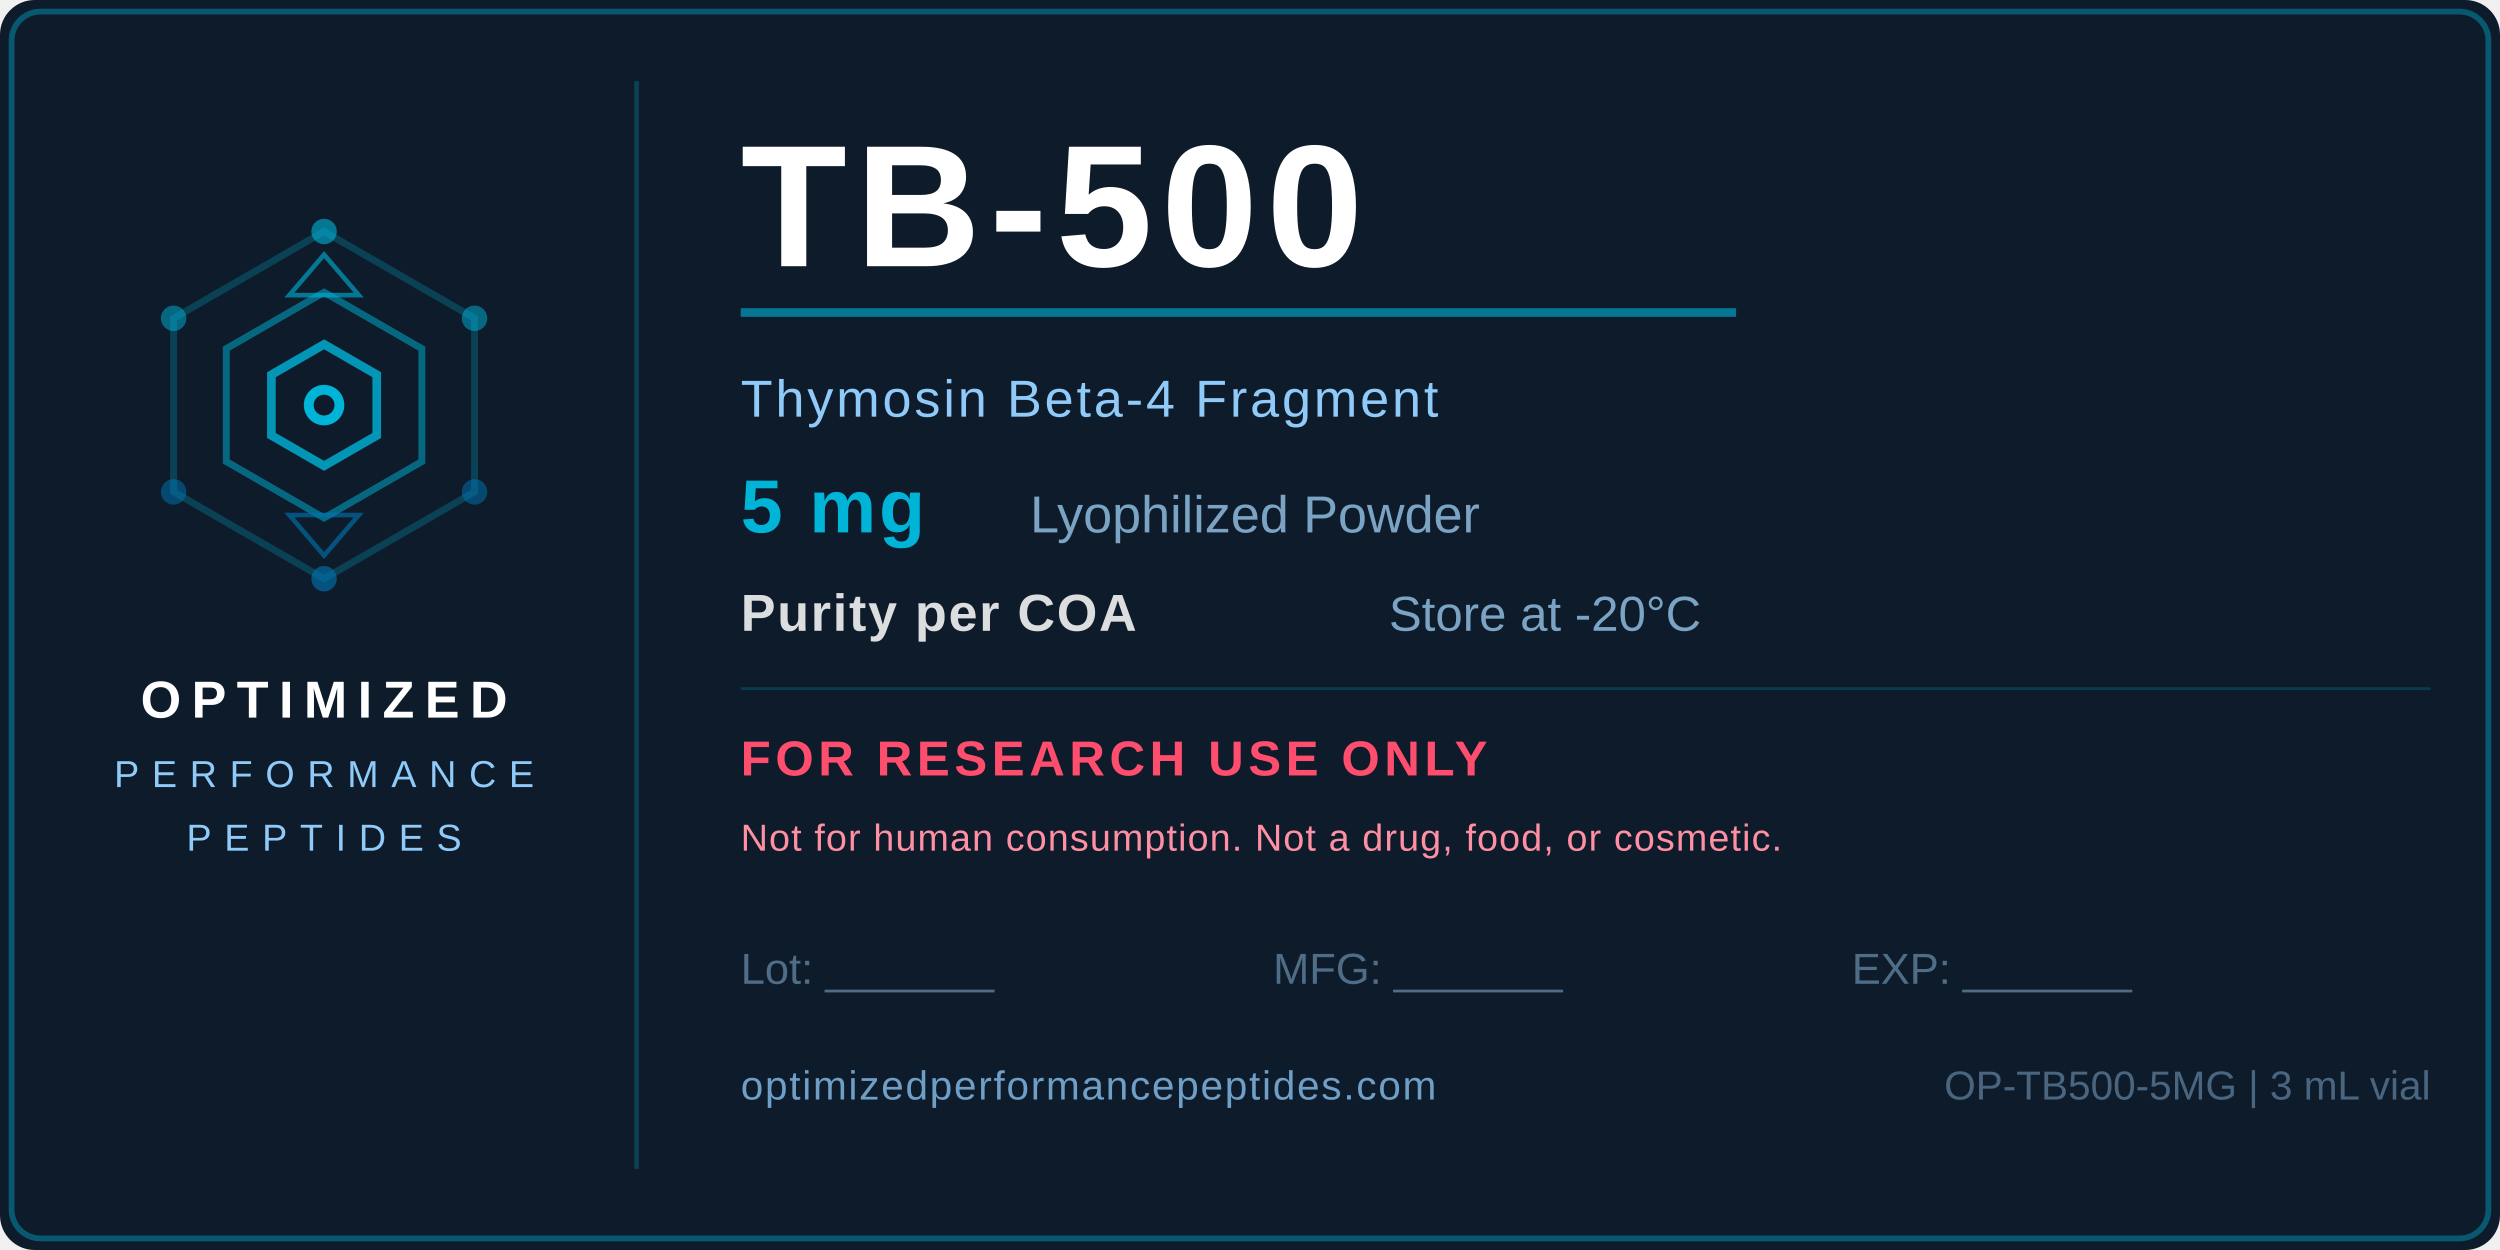
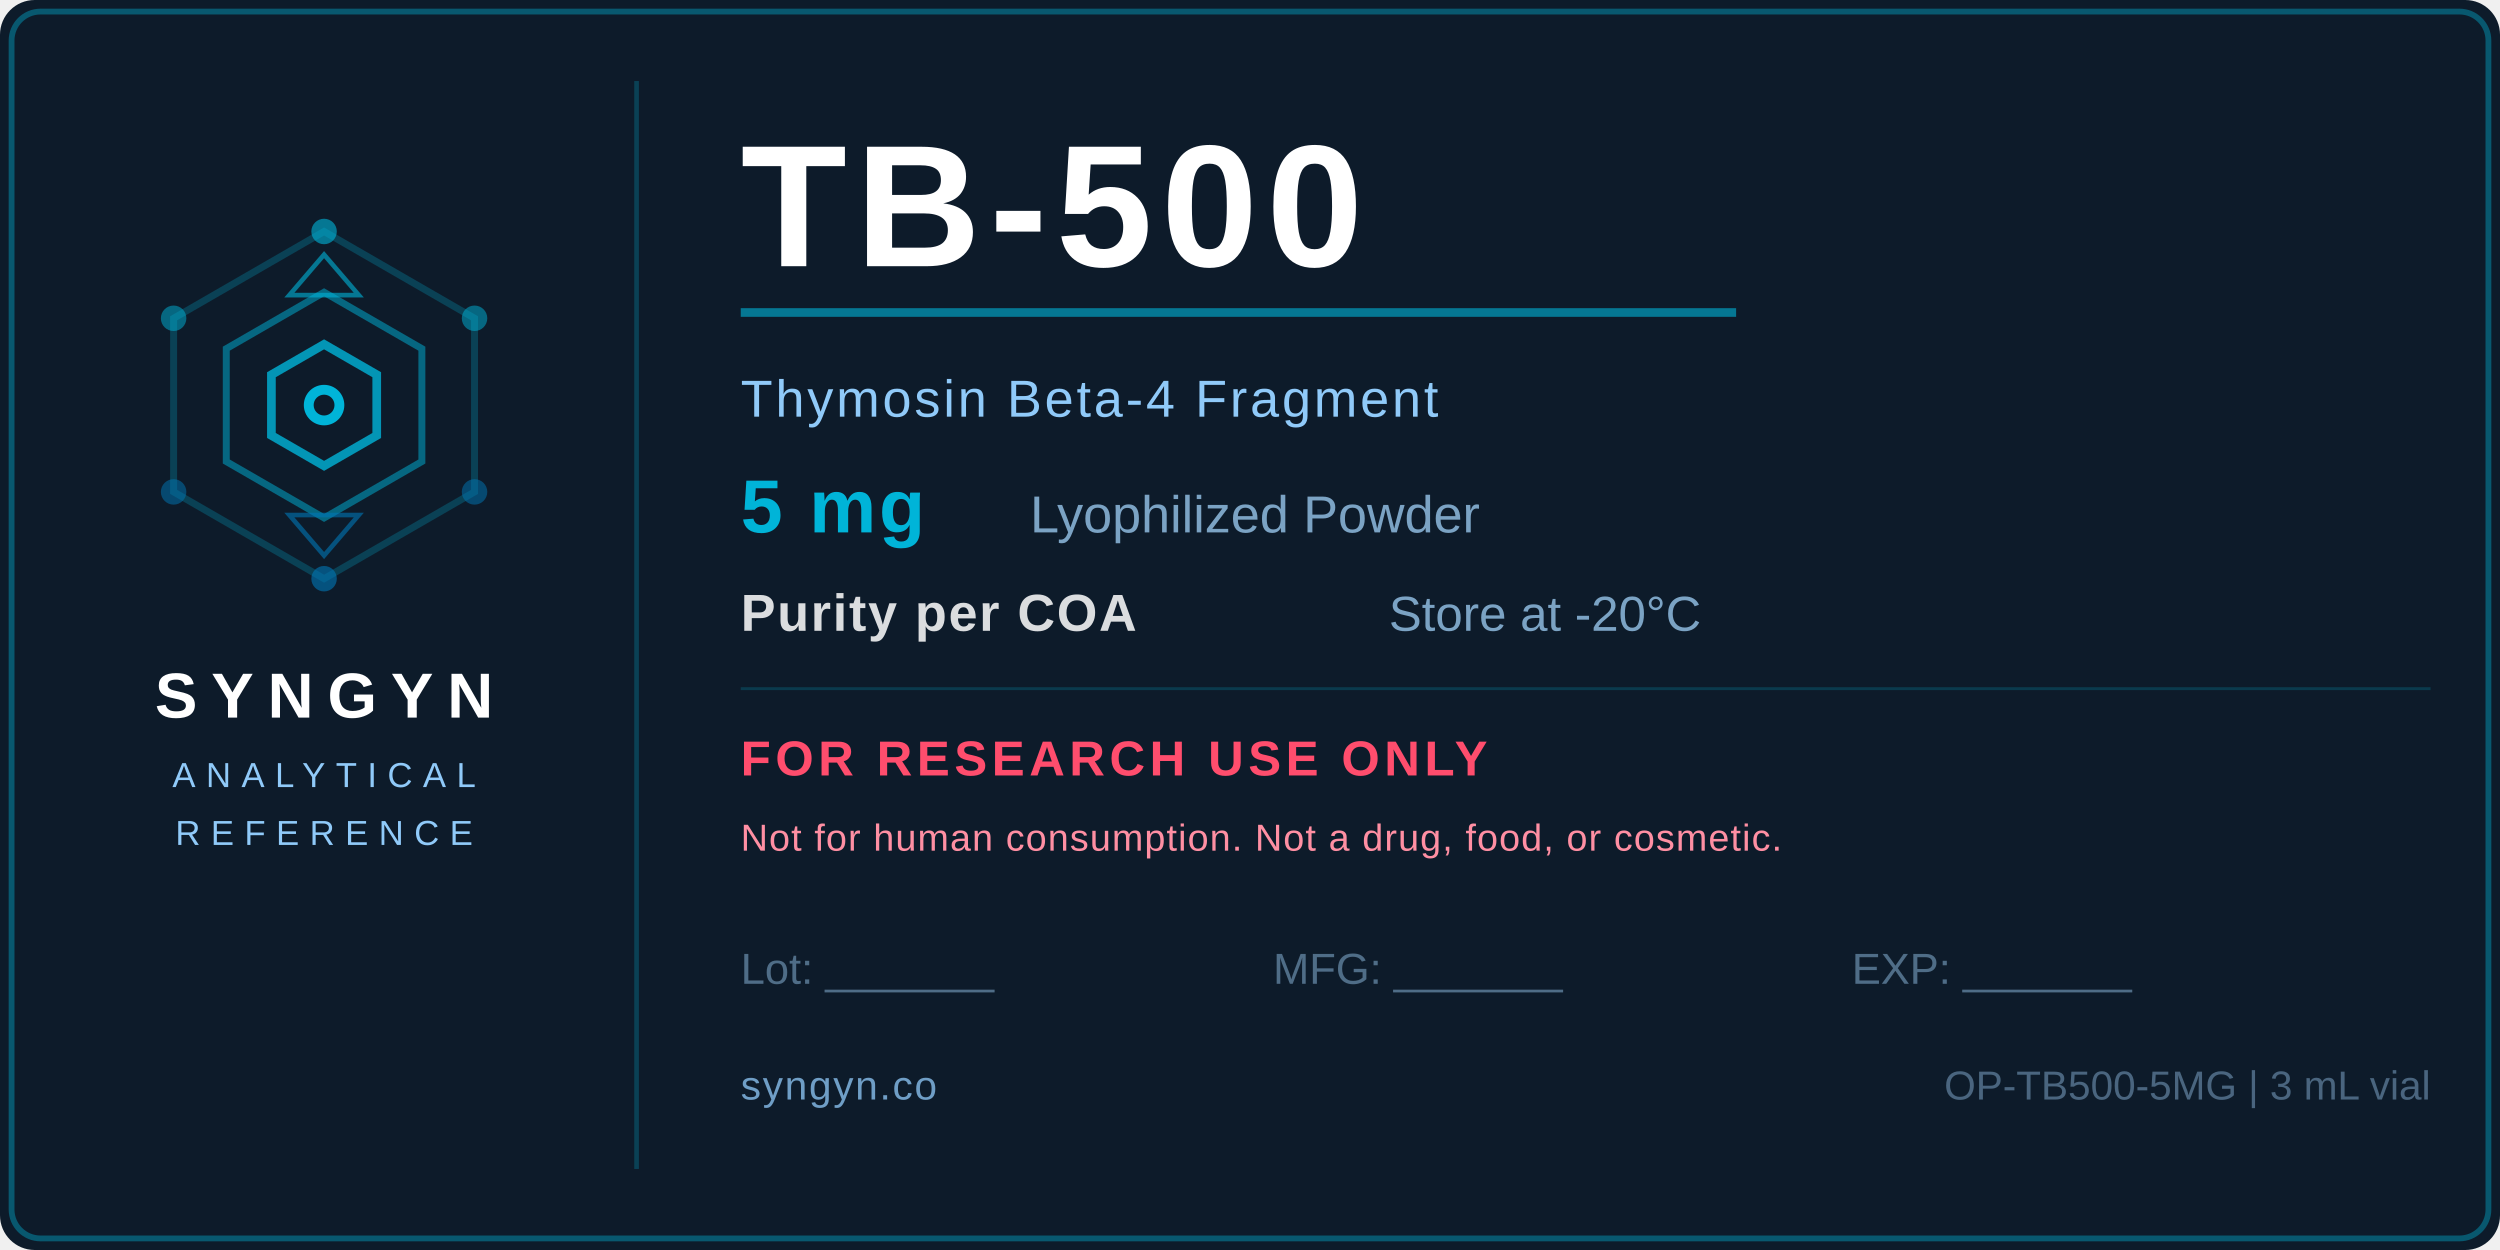
<svg xmlns="http://www.w3.org/2000/svg" width="1.5in" height="0.75in" viewBox="0 0 432 216">
  <rect x="0" y="0" width="432" height="216" rx="6" fill="#0D1B2A" />
  <rect x="2" y="2" width="428" height="212" rx="5" fill="none" stroke="#00B4D8" stroke-width="1" opacity="0.4" />
  <line x1="110" y1="14" x2="110" y2="202" stroke="#00B4D8" stroke-width="0.8" opacity="0.25" />
  <g transform="translate(56, 70)">
    <polygon points="0,-30 26,-15 26,15 0,30 -26,15 -26,-15" fill="none" stroke="#00B4D8" stroke-width="1.2" opacity="0.25" />
    <polygon points="0,-19.5 16.9,-9.75 16.9,9.75 0,19.5 -16.9,9.75 -16.9,-9.75" fill="none" stroke="#00B4D8" stroke-width="1.2" opacity="0.5" />
    <polygon points="0,-10.5 9.1,-5.25 9.1,5.25 0,10.5 -9.1,5.25 -9.1,-5.25" fill="none" stroke="#00B4D8" stroke-width="1.5" opacity="0.8" />
    <circle cx="0" cy="-30" r="2.2" fill="#00B4D8" opacity="0.6" />
    <circle cx="26" cy="-15" r="2.2" fill="#00B4D8" opacity="0.5" />
    <circle cx="26" cy="15" r="2.2" fill="#0077B6" opacity="0.5" />
    <circle cx="0" cy="30" r="2.2" fill="#0077B6" opacity="0.6" />
    <circle cx="-26" cy="15" r="2.2" fill="#0077B6" opacity="0.5" />
    <circle cx="-26" cy="-15" r="2.2" fill="#00B4D8" opacity="0.5" />
    <circle cx="0" cy="0" r="3.5" fill="#00B4D8" />
    <circle cx="0" cy="0" r="1.8" fill="#0D1B2A" />
    <polygon points="0,-26 6,-19 -6,-19" fill="none" stroke="#00B4D8" stroke-width="0.8" opacity="0.6" />
    <polygon points="0,26 6,19 -6,19" fill="none" stroke="#0077B6" stroke-width="0.8" opacity="0.6" />
  </g>
-   <text x="56" y="124" text-anchor="middle" font-family="'Helvetica Neue', Arial, sans-serif" font-size="9" font-weight="700" fill="#FFFFFF" letter-spacing="1.8">OPTIMIZED</text>
-   <text x="56" y="136" text-anchor="middle" font-family="'Helvetica Neue', Arial, sans-serif" font-size="6.5" font-weight="400" fill="#90CAF9" letter-spacing="2.2">PERFORMANCE</text>
-   <text x="56" y="147" text-anchor="middle" font-family="'Helvetica Neue', Arial, sans-serif" font-size="6.5" font-weight="400" fill="#90CAF9" letter-spacing="2.2">PEPTIDES</text>
+   <text x="56" y="124" text-anchor="middle" font-family="'Helvetica Neue', Arial, sans-serif" font-size="11" font-weight="700" fill="#FFFFFF" letter-spacing="2.4">SYNGYN</text>
+   <text x="56" y="136" text-anchor="middle" font-family="'Helvetica Neue', Arial, sans-serif" font-size="6" font-weight="400" fill="#90CAF9" letter-spacing="1.8">ANALYTICAL</text>
+   <text x="56" y="146" text-anchor="middle" font-family="'Helvetica Neue', Arial, sans-serif" font-size="6" font-weight="400" fill="#90CAF9" letter-spacing="1.8">REFERENCE</text>
  <text x="128" y="46" font-family="'Helvetica Neue', Arial, sans-serif" font-size="30" font-weight="800" fill="#FFFFFF" letter-spacing="1.5">TB-500</text>
  <line x1="128" y1="54" x2="300" y2="54" stroke="#00B4D8" stroke-width="1.5" opacity="0.6" />
  <text x="128" y="72" font-family="'Helvetica Neue', Arial, sans-serif" font-size="9" font-weight="400" fill="#90CAF9" letter-spacing="0.5">Thymosin Beta-4 Fragment</text>
  <text x="128" y="92" font-family="'Helvetica Neue', Arial, sans-serif" font-size="13" font-weight="700" fill="#00B4D8" letter-spacing="0.5">5 mg</text>
  <text x="178" y="92" font-family="'Helvetica Neue', Arial, sans-serif" font-size="9" font-weight="400" fill="#7BA3C4">Lyophilized Powder</text>
  <text x="128" y="109" font-family="'Helvetica Neue', Arial, sans-serif" font-size="9" font-weight="600" fill="#FFFFFF" opacity="0.85" letter-spacing="0.3">Purity per COA</text>
  <text x="240" y="109" font-family="'Helvetica Neue', Arial, sans-serif" font-size="8.5" font-weight="400" fill="#7BA3C4">Store at -20°C</text>
  <line x1="128" y1="119" x2="420" y2="119" stroke="#00B4D8" stroke-width="0.5" opacity="0.2" />
  <text x="128" y="134" font-family="'Helvetica Neue', Arial, sans-serif" font-size="8.5" font-weight="700" fill="#FF4D6D" letter-spacing="0.8">FOR RESEARCH USE ONLY</text>
  <text x="128" y="147" font-family="'Helvetica Neue', Arial, sans-serif" font-size="6.5" font-weight="500" fill="#FF8FA3" letter-spacing="0.2">Not for human consumption. Not a drug, food, or cosmetic.</text>
  <text x="128" y="170" font-family="'Helvetica Neue', Arial, sans-serif" font-size="7.5" font-weight="400" fill="#7BA3C4" opacity="0.6">Lot: _______</text>
  <text x="220" y="170" font-family="'Helvetica Neue', Arial, sans-serif" font-size="7.5" font-weight="400" fill="#7BA3C4" opacity="0.6">MFG: _______</text>
  <text x="320" y="170" font-family="'Helvetica Neue', Arial, sans-serif" font-size="7.5" font-weight="400" fill="#7BA3C4" opacity="0.6">EXP: _______</text>
-   <text x="128" y="190" font-family="'Helvetica Neue', Arial, sans-serif" font-size="7" font-weight="500" fill="#90CAF9" opacity="0.75" letter-spacing="0.3">optimizedperformancepeptides.com</text>
+   <text x="128" y="190" font-family="'Helvetica Neue', Arial, sans-serif" font-size="7" font-weight="500" fill="#90CAF9" opacity="0.75" letter-spacing="0.3">syngyn.co</text>
  <text x="420" y="190" text-anchor="end" font-family="'Helvetica Neue', Arial, sans-serif" font-size="7" font-weight="400" fill="#7BA3C4" opacity="0.55">OP-TB500-5MG | 3 mL vial</text>
</svg>
